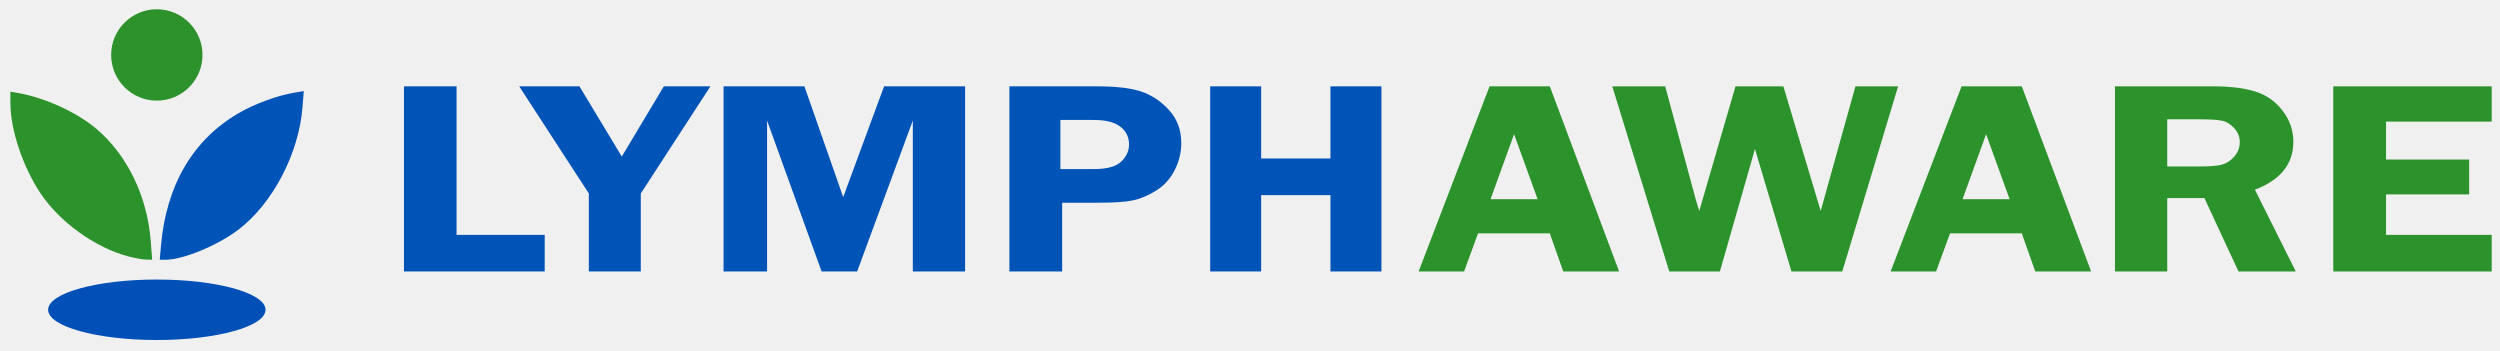
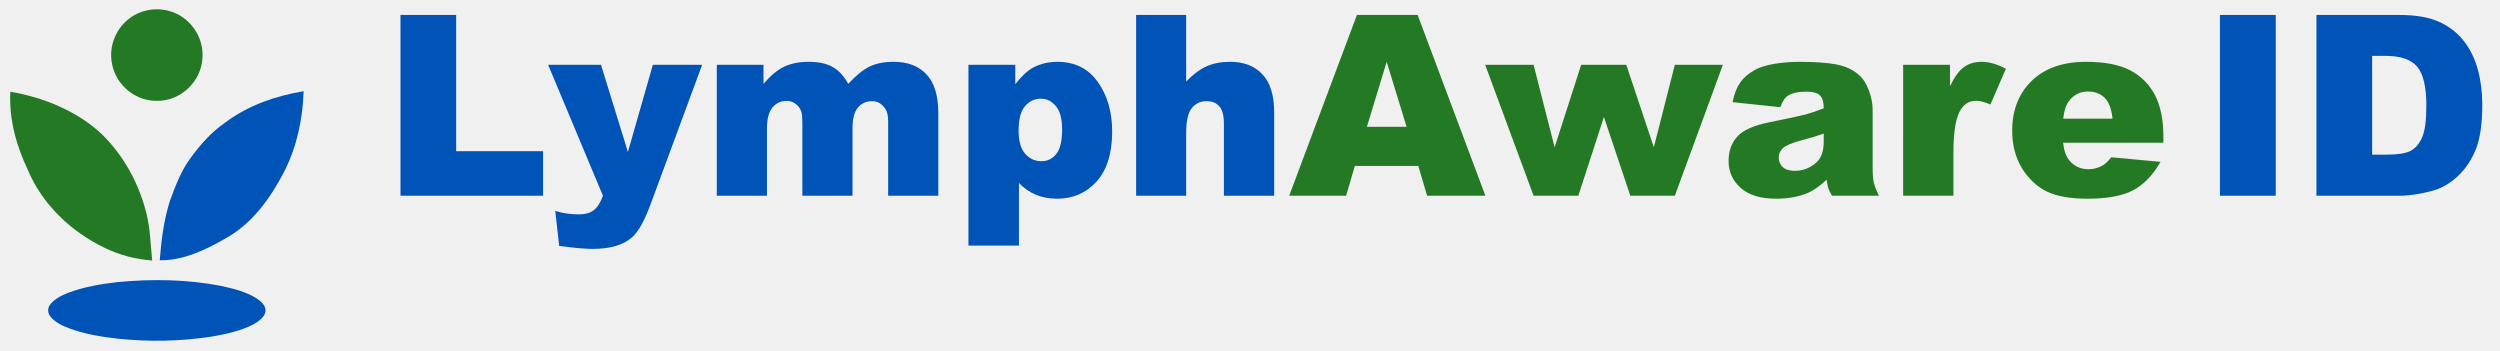
- <svg xmlns="http://www.w3.org/2000/svg" xmlns:xlink="http://www.w3.org/1999/xlink" width="1204.136" height="168.677" viewBox="-5 -4 1204.136 168.677" preserveAspectRatio="xMidYMid" role="img" aria-label="LymphAware approved logo with tagline" version="1.1" id="svg1">
-   <defs id="defs1">
-     <color-profile name="Agfa-:-Swop-Standard" xlink:href="../../../../Windows/system32/spool/drivers/color/RSWOP.icm" id="color-profile1" />
-     <rect x="262.18" y="-261.538" width="457.692" height="217.308" id="rect135" />
-     <rect x="259.615" y="-256.41" width="324.359" height="155.128" id="rect134" />
-     <rect x="258.974" y="-260.897" width="105.128" height="100" id="rect133" />
-     <rect x="272.436" y="-81.41" width="1016.667" height="51.282" id="rect132" />
-     <rect x="287.18" y="-81.41" width="42.308" height="45.513" id="rect131" />
-     <rect x="266.667" y="-33.333" width="35.897" height="19.231" id="rect120" />
-     <rect x="272.436" y="-81.41" width="1016.667" height="51.282" id="rect132-4" />
-     <rect x="272.436" y="-81.41" width="1016.667" height="51.282" id="rect132-5" />
-     <rect x="262.18" y="-261.538" width="457.692" height="217.308" id="rect135-1" />
-     <rect x="262.18" y="-261.538" width="457.692" height="217.308" id="rect135-14" />
-     <rect x="262.18" y="-261.538" width="457.692" height="217.308" id="rect135-16" />
-     <rect x="262.18" y="-261.538" width="457.692" height="217.308" id="rect135-12" />
+ <svg xmlns="http://www.w3.org/2000/svg" version="1.1" viewBox="0 0 1204 169" width="1204.0pt" height="169.0pt" id="svg94">
+   <defs id="defs94">
+     <rect x="1400" y="25.743" width="177.228" height="147.525" id="rect12" />
+     <rect x="1390.099" y="24.752" width="202.97" height="157.426" id="rect11" />
+     <rect x="1390.244" y="25.61" width="157.317" height="131.707" id="rect10" />
+     <rect x="1392.683" y="20.732" width="242.683" height="165.854" id="rect9" />
+     <linearGradient id="swatch8">
+       <stop style="stop-color:#044877;stop-opacity:1;" offset="0" id="stop9" />
+     </linearGradient>
+     <rect x="1395.122" y="35.366" width="163.415" height="106.098" id="rect3" />
+     <rect x="1396.341" y="18.293" width="171.951" height="150" id="rect2" />
+     <rect x="1387.805" y="24.39" width="223.171" height="141.463" id="rect1" />
  </defs>
-   <g id="g4" transform="translate(0,22)">
-     <path d="m 741.463,15.576 33.383,89.179 h -26.894 l -6.489,-18.358 h -34.555 l -6.723,18.358 h -21.89 l 34.164,-89.179 z m -28.535,54.357 h 22.672 L 724.263,38.639 Z M 909.235,15.576 882.341,104.755 H 857.871 L 840.281,45.76 823.394,104.755 H 799.002 L 771.562,15.576 h 25.486 l 14.698,54.422 q 0.078,0.392 0.86,2.875 0.313,0.915 0.86,2.744 l 17.434,-60.041 h 23.063 l 17.981,60.041 q 0.547,-1.699 1.564,-5.619 l 15.167,-54.422 z m 59.573,0 33.383,89.179 h -26.894 l -6.489,-18.358 H 934.252 l -6.723,18.358 h -21.89 l 34.164,-89.179 z m -28.535,54.357 h 22.672 L 951.608,38.639 Z m 98.584,-0.523 v 35.345 h -25.174 V 15.576 h 46.907 q 12.978,0 20.796,2.548 7.896,2.483 13.056,9.212 5.16,6.729 5.16,14.961 0,16.072 -18.528,23.062 l 19.701,39.396 h -27.597 l -16.418,-35.345 z m 0,-37.958 v 22.736 h 15.323 q 7.505,0 10.867,-0.849 3.44,-0.915 6.098,-3.92 2.658,-3.071 2.658,-6.991 0,-3.724 -2.658,-6.664 -2.658,-2.94 -5.785,-3.593 -3.127,-0.719 -11.727,-0.719 z m 156.28,1.111 h -50.895 v 18.293 h 40.028 v 16.79 h -40.028 v 19.469 h 50.895 v 17.64 h -76.303 V 15.576 h 76.303 z" id="text135-2" style="font-size:146.366px;font-family:'Franklin Gothic Demi';-inkscape-font-specification:'Franklin Gothic Demi, Normal';fill:#2c922b;stroke-width:1.038" aria-label="AWARE" />
-     <path d="m 214.904,87.116 h 42.451 V 104.755 H 189.574 V 15.576 h 25.33 z M 337.176,15.576 303.637,67.189 V 104.755 H 278.62 V 67.189 L 245.081,15.576 h 29.004 l 20.405,33.842 20.248,-33.842 z M 390.729,104.755 364.461,32.04 V 104.755 H 343.509 V 15.576 h 38.933 l 18.685,53.377 19.701,-53.377 h 39.011 V 104.755 H 434.666 V 32.04 L 407.85,104.755 Z M 506.591,71.632 V 104.755 H 481.182 V 15.576 h 42.06 q 14.072,0 21.499,2.548 7.505,2.483 13.369,8.951 5.863,6.468 5.863,15.876 0,6.599 -3.127,12.871 -3.127,6.272 -8.834,9.865 -5.707,3.593 -11.101,4.769 -5.316,1.176 -16.73,1.176 z m -0.86,-16.202 h 16.261 q 9.303,0 13.056,-3.593 3.753,-3.593 3.753,-8.232 0,-5.423 -4.222,-8.624 -4.143,-3.201 -12.665,-3.201 H 505.731 Z M 660.369,15.576 V 104.755 H 635.821 V 67.973 H 602.438 V 104.755 H 577.89 V 15.576 h 24.548 v 34.757 h 33.383 V 15.576 Z" id="text135-2-1" style="font-size:146.366px;font-family:'Franklin Gothic Demi';-inkscape-font-specification:'Franklin Gothic Demi, Normal';fill:#0053b7;stroke-width:1.038" aria-label="LYMPH" />
+   <g id="text127" style="font-weight:900;font-size:121.446px;font-family:Arial;-inkscape-font-specification:'Arial, Heavy';fill:#0053b7;stroke:#0e0e0e;stroke-width:0;stroke-linejoin:round" transform="scale(0.9984336,1.001569)" aria-label="LymphAware ID">
+     <path d="M 193.169,7.19 H 220.032 V 72.716 h 41.925 v 21.407 h -68.788 z m 71.219,23.957 h 25.499 l 12.987,41.925 12.038,-41.925 h 23.779 l -24.965,67.305 q -4.27,11.504 -8.717,15.537 -6.286,5.693 -19.154,5.693 -5.218,0 -16.13,-1.423 l -1.898,-16.841 q 5.218,1.66 11.623,1.66 4.27,0 6.879,-1.957 2.668,-1.957 4.507,-6.997 z m 81.359,0 h 22.534 v 9.191 q 4.863,-5.752 9.784,-8.183 4.981,-2.431 11.979,-2.431 7.531,0 11.919,2.668 4.388,2.668 7.175,7.946 5.693,-6.167 10.377,-8.361 4.685,-2.253 11.563,-2.253 10.14,0 15.833,6.049 5.693,5.989 5.693,18.798 V 94.124 H 428.411 V 58.247 q 0,-4.27 -1.66,-6.345 -2.431,-3.261 -6.049,-3.261 -4.27,0 -6.879,3.084 -2.609,3.084 -2.609,9.903 V 94.124 H 387.02 V 59.433 q 0,-4.151 -0.474,-5.633 -0.771,-2.372 -2.668,-3.795 -1.898,-1.482 -4.447,-1.482 -4.151,0 -6.819,3.143 -2.668,3.143 -2.668,10.318 V 94.124 H 345.747 Z M 467.134,118.081 V 31.147 h 22.593 v 9.31 q 4.685,-5.871 8.598,-7.946 5.278,-2.787 11.682,-2.787 12.631,0 19.51,9.666 6.938,9.666 6.938,23.898 0,15.714 -7.531,24.016 -7.531,8.243 -19.035,8.243 -5.574,0 -10.2,-1.898 -4.566,-1.898 -8.183,-5.633 v 30.065 z m 24.194,-55.267 q 0,7.472 3.143,11.089 3.143,3.617 7.946,3.617 4.21,0 7.057,-3.439 2.846,-3.499 2.846,-11.801 0,-7.65 -2.965,-11.208 -2.965,-3.617 -7.235,-3.617 -4.625,0 -7.709,3.617 -3.084,3.617 -3.084,11.741 z M 548.019,7.19 h 24.135 V 39.212 q 4.922,-5.1 9.784,-7.294 4.863,-2.194 11.504,-2.194 9.844,0 15.477,5.989 5.693,5.989 5.693,18.383 V 94.124 H 590.359 V 59.492 q 0,-5.93 -2.194,-8.361 -2.194,-2.491 -6.167,-2.491 -4.388,0 -7.116,3.321 -2.728,3.321 -2.728,11.919 v 30.243 H 548.019 Z" id="path1" />
+     <path style="fill:#247a24" d="m 684.112,79.773 h -30.599 l -4.21,14.351 H 621.847 L 654.521,7.19 h 29.294 l 32.674,86.934 h -28.108 z m -5.633,-18.798 -9.607,-31.251 -9.547,31.251 z m 37.893,-29.828 h 23.364 l 10.14,39.672 12.809,-39.672 h 21.763 l 13.283,39.672 10.14,-39.672 h 23.186 L 807.871,94.124 H 786.404 L 773.655,56.231 761.32,94.124 h -21.585 z m 142.379,20.399 -23.068,-2.431 q 1.305,-6.049 3.736,-9.488 2.491,-3.499 7.116,-6.049 3.321,-1.838 9.132,-2.846 5.811,-1.008 12.572,-1.008 10.852,0 17.434,1.245 6.582,1.186 10.97,5.04 3.084,2.668 4.863,7.59 1.779,4.863 1.779,9.31 v 27.812 q 0,4.447 0.534,6.997 0.593,2.491 2.491,6.404 h -22.653 q -1.364,-2.431 -1.779,-3.677 -0.415,-1.305 -0.83,-4.032 -4.744,4.566 -9.429,6.523 -6.404,2.609 -14.884,2.609 -11.267,0 -17.138,-5.218 -5.811,-5.218 -5.811,-12.868 0,-7.175 4.21,-11.801 4.21,-4.625 15.537,-6.879 13.58,-2.728 17.612,-3.795 4.032,-1.127 8.539,-2.906 0,-4.447 -1.838,-6.226 -1.838,-1.779 -6.464,-1.779 -5.93,0 -8.895,1.898 -2.313,1.482 -3.736,5.574 z m 20.933,12.69 q -4.981,1.779 -10.377,3.143 -7.353,1.957 -9.31,3.854 -2.016,1.957 -2.016,4.447 0,2.846 1.957,4.685 2.016,1.779 5.871,1.779 4.032,0 7.472,-1.957 3.499,-1.957 4.922,-4.744 1.482,-2.846 1.482,-7.353 z m 38.308,-33.089 h 22.593 v 10.318 q 3.261,-6.701 6.701,-9.191 3.499,-2.55 8.598,-2.55 5.337,0 11.682,3.321 l -7.472,17.197 q -4.27,-1.779 -6.76,-1.779 -4.744,0 -7.353,3.914 -3.736,5.515 -3.736,20.636 v 21.111 h -24.254 z m 125.538,37.477 h -48.389 q 0.652,5.811 3.143,8.658 3.499,4.092 9.132,4.092 3.558,0 6.76,-1.779 1.957,-1.127 4.21,-3.973 l 23.779,2.194 q -5.456,9.488 -13.165,13.639 -7.709,4.092 -22.119,4.092 -12.512,0 -19.688,-3.499 -7.175,-3.558 -11.919,-11.208 -4.685,-7.709 -4.685,-18.086 0,-14.766 9.429,-23.898 9.488,-9.132 26.151,-9.132 13.52,0 21.348,4.092 7.827,4.092 11.919,11.86 4.092,7.768 4.092,20.221 z m -24.55,-11.563 q -0.712,-6.997 -3.795,-10.022 -3.024,-3.024 -8.005,-3.024 -5.752,0 -9.191,4.566 -2.194,2.846 -2.787,8.48 z" id="path3" />
+     <path d="m 1070.799,7.19 h 26.922 V 94.124 h -26.922 z m 46.55,0 h 39.909 q 11.801,0 19.035,3.202 7.294,3.202 12.038,9.191 4.744,5.989 6.879,13.935 2.135,7.946 2.135,16.841 0,13.935 -3.202,21.644 -3.143,7.65 -8.776,12.868 -5.633,5.159 -12.097,6.879 -8.836,2.372 -16.011,2.372 h -39.909 z m 26.863,19.688 V 74.377 h 6.582 q 8.421,0 11.979,-1.838 3.558,-1.898 5.574,-6.523 2.016,-4.685 2.016,-15.121 0,-13.817 -4.507,-18.917 -4.507,-5.1 -14.944,-5.1 z" id="path4" />
  </g>
-   <g id="g3">
-     <path style="fill:#0053b7;fill-opacity:1" d="m 72.534,114.358 c 2.536,-29.043 15.266,-50.865 37.176,-63.727 7.773,-4.563 18.852,-8.646 27.198,-10.024 l 4.407,-0.728 -0.628,7.864 C 138.9,70.101 126.261,94.162 109.717,106.699 99.756,114.247 83.113,121.108 74.762,121.108 h -2.818 z" id="path77" />
-     <path style="fill:#2c922b;fill-opacity:1" d="M 57,119.549 C 41.03,115.407 23.733,102.996 14.433,89.007 6.019,76.35 0.056,58.511 0.017,45.883 L 0,40.158 l 3.25,0.554 c 13.159,2.244 28.643,9.273 38.168,17.327 14.903,12.601 24.568,32.598 26.2,54.207 l 0.669,8.862 -2.893,-0.066 c -1.591,-0.036 -5.368,-0.708 -8.393,-1.492 z" id="path76" />
-     <circle style="opacity:1;fill:#2d922b;fill-opacity:1;stroke:#ffffff;stroke-width:0;stroke-linejoin:round" id="path2" cx="70.536" cy="22.464" r="22" />
-     <ellipse style="fill:#0050b8;fill-opacity:1;stroke:#ffffff;stroke-width:0;stroke-linejoin:round" id="path2-8" cx="70.536" cy="145.202" rx="52.357" ry="14.56" />
-   </g>
+   <path d="M 68.46 5.62 C 72.51 4.28 76.84 4.09 80.97 5.15 C 91.13 7.61 98.33 17.57 97.49 28.01 C 96.90 39.18 87.20 48.50 76.00 48.57 C 65.51 48.91 55.98 41.23 53.98 30.95 C 51.67 20.23 58.06 9.06 68.46 5.62 Z" fill="#2c922b" id="path2" style="fill:#247a24;fill-opacity:1" />
+   <path d="M 146.23 43.94 C 145.77 57.44 142.98 70.73 136.79 82.80 C 130.24 95.46 121.46 107.72 108.73 114.74 C 99.36 120.22 88.01 125.62 76.94 125.33 C 77.68 115.77 78.90 105.94 81.82 96.77 C 84.36 89.85 87.12 82.48 91.49 76.50 C 96.36 69.72 101.85 63.53 108.78 58.79 C 119.87 50.60 132.73 46.18 146.23 43.94 Z" fill="#0053b7" id="path17" />
+   <path d="M 4.98 44.18 C 20.90 46.85 37.37 53.56 49.20 64.78 C 59.81 75.21 67.06 88.67 70.60 103.07 C 72.38 110.26 72.51 118.07 73.29 125.47 C 65.27 124.81 57.77 122.95 50.53 119.42 C 34.39 111.75 20.29 98.39 13.36 81.75 C 7.78 69.94 4.30 57.35 4.98 44.18 Z" fill="#2c922b" id="path18" style="fill:#247a24;fill-opacity:1" />
+   <path d="M 56.49 135.87 C 73.09 134.27 90.15 134.51 106.55 137.71 C 112.26 138.95 118.44 140.50 123.45 143.60 C 125.51 144.99 128.25 147.17 127.85 149.97 C 127.53 152.73 124.40 154.90 122.16 156.15 C 116.07 159.34 108.93 160.89 102.20 162.06 C 87.20 164.40 71.86 164.69 56.76 163.11 C 49.06 162.26 41.03 160.94 33.72 158.28 C 30.39 157.03 26.70 155.40 24.40 152.58 C 23.03 151.07 22.74 148.65 23.96 146.96 C 26.04 144.02 29.71 142.24 32.98 140.97 C 40.40 138.14 48.63 136.80 56.49 135.87 Z" fill="#0053b7" id="path36" style="fill:#0053b7;fill-opacity:1" />
</svg>
